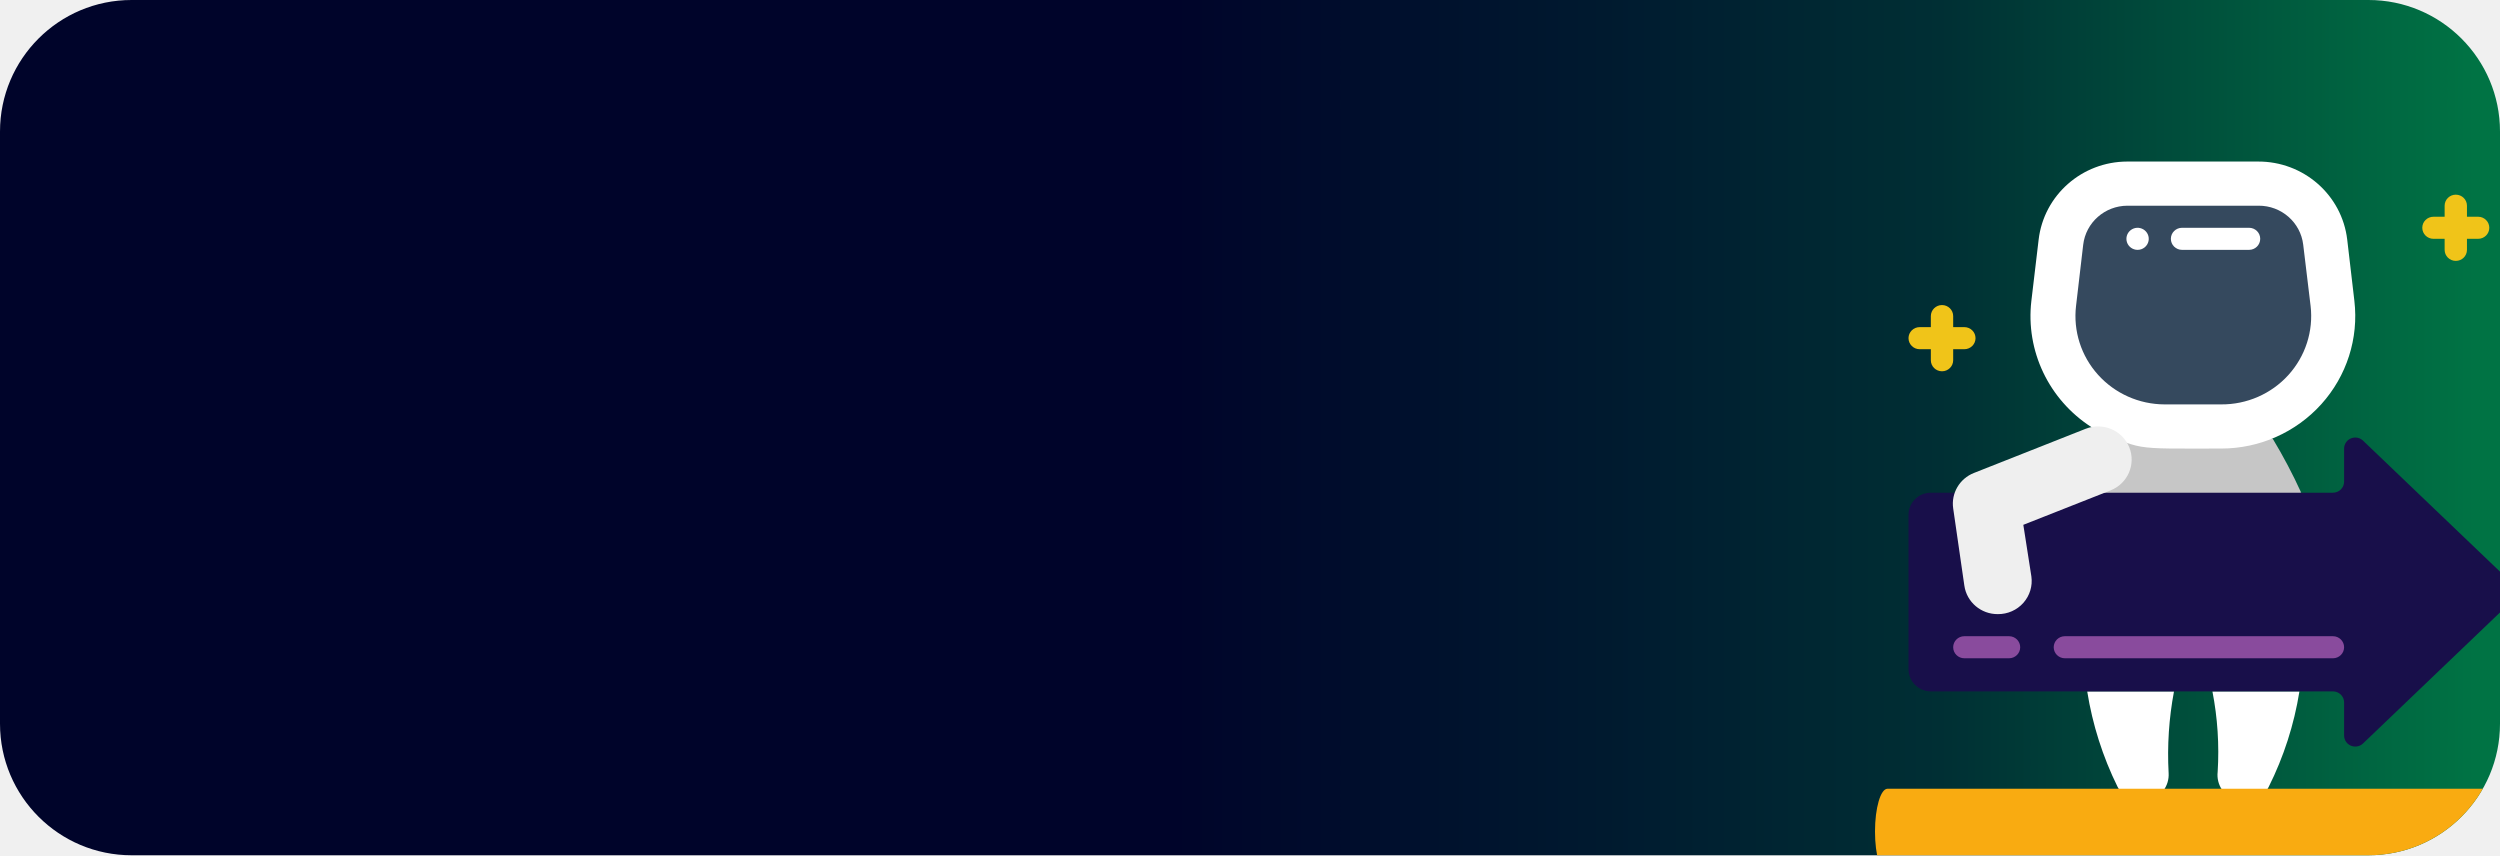
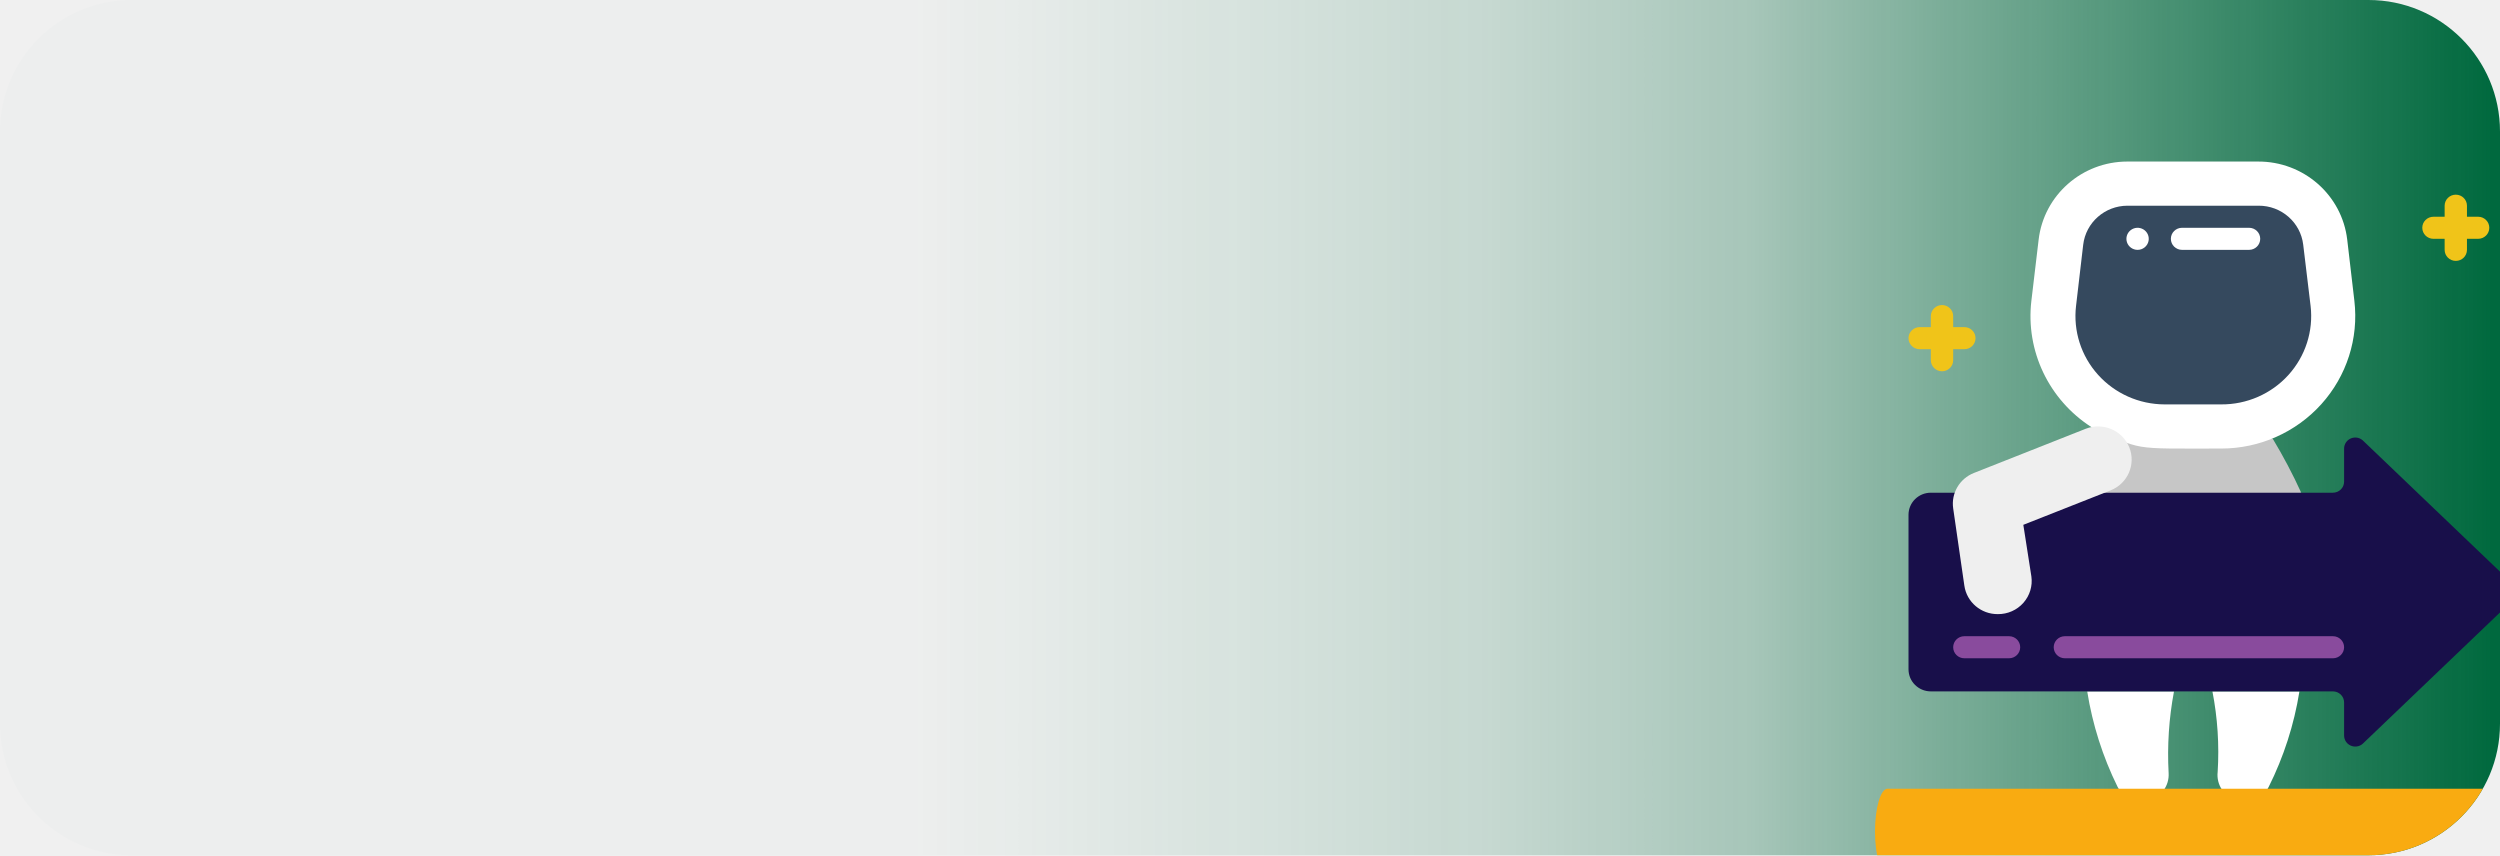
<svg xmlns="http://www.w3.org/2000/svg" width="228" height="78" viewBox="0 0 228 78" fill="none">
-   <rect width="228" height="78" rx="12" fill="url(#paint0_linear)" />
+   <path d="M216 0H12C5.373 0 0 5.373 0 12V66C0 72.627 5.373 78 12 78H216C222.627 78 228 72.627 228 66V12C228 5.373 222.627 0 216 0Z" fill="url(#paint0_linear)" />
  <mask id="mask0" mask-type="alpha" maskUnits="userSpaceOnUse" x="0" y="0" width="228" height="78">
-     <rect width="228" height="78" rx="12" fill="#F29C1F" />
+     <path d="M216 0H12C5.373 0 0 5.373 0 12V66C0 72.627 5.373 78 12 78H216C222.627 78 228 72.627 228 66V12C228 5.373 222.627 0 216 0Z" fill="#F29C1F" />
  </mask>
  <g mask="url(#mask0)">
-     <path d="M191.484 48.398L190.639 42.136L193.012 37.998L207.273 40.012C208.233 41.603 209.1 43.246 209.87 44.935L191.484 48.398Z" fill="#C6C6C6" />
+     <path d="M191.484 48.398L190.639 42.136L193.012 37.998L207.273 40.012C208.233 41.602 209.1 43.246 209.87 44.935L191.484 48.398Z" fill="#C6C6C6" />
    <path d="M202.577 40.908C206.064 40.908 209.384 39.436 211.704 36.863C214.023 34.29 215.12 30.861 214.719 27.438L214.067 21.861C213.589 17.778 210.077 14.706 205.918 14.733H194.011C189.875 14.737 186.398 17.801 185.923 21.861L185.261 27.438C184.727 31.994 186.85 36.455 190.741 38.955C195.498 41.099 194.123 40.908 202.577 40.908Z" fill="white" />
-     <path d="M197.413 36.881C195.091 36.876 192.882 35.893 191.34 34.178C189.797 32.464 189.068 30.18 189.335 27.901L189.987 22.324C190.224 20.298 191.957 18.767 194.021 18.76H205.979C208.059 18.747 209.815 20.283 210.054 22.324L210.726 27.901C210.995 30.192 210.256 32.488 208.698 34.205C207.139 35.922 204.911 36.896 202.577 36.881H197.413Z" fill="#35495E" />
-     <path d="M194.927 22.787C194.499 22.779 194.121 22.506 193.983 22.104C193.845 21.703 193.977 21.259 194.312 20.995C194.646 20.73 195.113 20.701 195.479 20.922C195.845 21.143 196.032 21.567 195.946 21.982C195.848 22.458 195.419 22.797 194.927 22.787V22.787Z" fill="white" />
+     <path d="M197.413 36.881C195.091 36.876 192.882 35.893 191.34 34.178C189.797 32.464 189.068 30.18 189.335 27.901L189.987 22.324C190.224 20.298 191.957 18.767 194.021 18.76H205.979C208.059 18.747 209.815 20.283 210.054 22.324L210.726 27.901C210.995 30.192 210.256 32.487 208.698 34.205C207.139 35.922 204.911 36.896 202.577 36.881H197.413Z" fill="#35495E" />
+     <path d="M194.927 22.787C194.499 22.779 194.121 22.506 193.983 22.104C193.845 21.703 193.977 21.259 194.312 20.995C194.646 20.73 195.113 20.701 195.479 20.922C195.845 21.143 196.032 21.567 195.946 21.982C195.848 22.458 195.419 22.797 194.927 22.787Z" fill="white" />
    <path d="M205.114 22.787H199.002C198.439 22.787 197.983 22.337 197.983 21.78C197.983 21.224 198.439 20.774 199.002 20.774H205.114C205.676 20.774 206.132 21.224 206.132 21.78C206.132 22.337 205.676 22.787 205.114 22.787Z" fill="white" />
    <path d="M198.268 63.055C197.806 65.511 197.642 68.011 197.779 70.505C197.851 71.656 197.095 72.7 195.969 73.004C194.843 73.308 193.656 72.79 193.124 71.763C191.768 69.013 190.834 66.078 190.354 63.055H198.268Z" fill="white" />
    <path d="M209.708 63.055C209.224 66.081 208.279 69.017 206.906 71.763C206.372 72.823 205.145 73.35 203.996 73.013C202.848 72.675 202.112 71.57 202.251 70.394C202.404 67.938 202.244 65.472 201.772 63.055H209.708Z" fill="white" />
    <path d="M212.763 44.935C213.326 44.935 213.782 44.484 213.782 43.928V40.908C213.782 40.513 214.017 40.154 214.381 39.992C214.746 39.829 215.172 39.892 215.473 40.153L228.409 52.525C228.821 52.906 229.054 53.438 229.054 53.995C229.054 54.552 228.821 55.084 228.409 55.465L215.473 67.837C215.172 68.098 214.746 68.161 214.381 67.998C214.017 67.836 213.782 67.477 213.782 67.082V64.062C213.782 63.506 213.326 63.055 212.763 63.055H176.093C174.968 63.055 174.056 62.154 174.056 61.042V46.948C174.056 45.836 174.968 44.935 176.093 44.935H212.763Z" fill="#180F4A" />
-     <path d="M182.205 56.008C180.671 56.023 179.364 54.912 179.149 53.411L178.13 46.364C177.931 44.984 178.714 43.648 180.025 43.133L190.211 39.106C191.781 38.486 193.562 39.241 194.189 40.792C194.816 42.343 194.052 44.103 192.483 44.723L184.527 47.864L185.261 52.566C185.385 53.437 185.119 54.319 184.532 54.98C183.945 55.642 183.095 56.017 182.205 56.008V56.008Z" fill="#EFEFEF" />
+     <path d="M182.205 56.008C180.671 56.023 179.364 54.912 179.149 53.411L178.13 46.364C177.931 44.984 178.714 43.648 180.025 43.133L190.211 39.106C191.781 38.486 193.562 39.241 194.189 40.792C194.816 42.343 194.052 44.103 192.483 44.723L184.527 47.864L185.261 52.566C185.385 53.437 185.119 54.319 184.532 54.98C183.945 55.642 183.095 56.017 182.205 56.008Z" fill="#EFEFEF" />
    <path d="M223.968 23.794C223.406 23.794 222.95 23.343 222.95 22.787V18.76C222.95 18.204 223.406 17.754 223.968 17.754C224.531 17.754 224.987 18.204 224.987 18.76V22.787C224.987 23.343 224.531 23.794 223.968 23.794Z" fill="#F0C419" />
    <path d="M226.005 21.78H221.931C221.368 21.78 220.912 21.33 220.912 20.774C220.912 20.218 221.368 19.767 221.931 19.767H226.005C226.568 19.767 227.024 20.218 227.024 20.774C227.024 21.33 226.568 21.78 226.005 21.78Z" fill="#F0C419" />
    <path d="M177.112 33.861C176.549 33.861 176.093 33.41 176.093 32.854V28.827C176.093 28.271 176.549 27.821 177.112 27.821C177.674 27.821 178.13 28.271 178.13 28.827V32.854C178.13 33.41 177.674 33.861 177.112 33.861Z" fill="#F0C419" />
    <path d="M179.149 31.848H175.074C174.512 31.848 174.056 31.397 174.056 30.841C174.056 30.285 174.512 29.834 175.074 29.834H179.149C179.711 29.834 180.168 30.285 180.168 30.841C180.168 31.397 179.711 31.848 179.149 31.848Z" fill="#F0C419" />
-     <path d="M231.099 74.129H228.043C227.48 74.129 227.024 73.678 227.024 73.123C227.024 72.567 227.48 72.116 228.043 72.116H231.099C231.661 72.116 232.117 72.567 232.117 73.123C232.117 73.678 231.661 74.129 231.099 74.129Z" fill="#CBB292" />
+     <path d="M231.099 74.129H228.043C227.48 74.129 227.024 73.678 227.024 73.122C227.024 72.567 227.48 72.116 228.043 72.116H231.099C231.661 72.116 232.117 72.567 232.117 73.122C232.117 73.678 231.661 74.129 231.099 74.129Z" fill="#CBB292" />
    <path d="M230.366 79.733H172.142C171.511 79.733 171 77.987 171 75.833C171 73.679 171.511 71.933 172.142 71.933H230.366C230.997 71.933 231.508 73.679 231.508 75.833C231.508 77.987 230.997 79.733 230.366 79.733Z" fill="#F9AB11" />
-     <path d="M183.223 60.035H179.149C178.586 60.035 178.13 59.584 178.13 59.029C178.13 58.473 178.586 58.022 179.149 58.022H183.223C183.786 58.022 184.242 58.473 184.242 59.029C184.242 59.584 183.786 60.035 183.223 60.035Z" fill="#894B9D" />
-     <path d="M212.763 60.035H188.317C187.754 60.035 187.298 59.584 187.298 59.029C187.298 58.473 187.754 58.022 188.317 58.022H212.763C213.326 58.022 213.782 58.473 213.782 59.029C213.782 59.584 213.326 60.035 212.763 60.035Z" fill="#894B9D" />
+     <path d="M183.223 60.035H179.149C178.586 60.035 178.13 59.584 178.13 59.029C178.13 58.472 178.586 58.022 179.149 58.022H183.223C183.786 58.022 184.242 58.472 184.242 59.029C184.242 59.584 183.786 60.035 183.223 60.035Z" fill="#894B9D" />
+     <path d="M212.763 60.035H188.317C187.754 60.035 187.298 59.584 187.298 59.029C187.298 58.472 187.754 58.022 188.317 58.022H212.763C213.326 58.022 213.782 58.472 213.782 59.029C213.782 59.584 213.326 60.035 212.763 60.035Z" fill="#894B9D" />
  </g>
  <defs>
-     <linearGradient id="paint0_linear" x1="-1.69873e-06" y1="39" x2="228" y2="39" gradientUnits="userSpaceOnUse">
-       <stop offset="0.469" stop-color="#00042A" />
-       <stop offset="0.635" stop-color="#00192F" />
-       <stop offset="0.776" stop-color="#002F34" />
-       <stop offset="0.99" stop-color="#007344" />
+     <linearGradient id="paint0_linear" x1="83" y1="39" x2="228" y2="39" gradientUnits="userSpaceOnUse">
+       <stop stop-color="#027B4A" stop-opacity="0.01" />
+       <stop offset="0.363" stop-color="#00693E" stop-opacity="0.176" />
+       <stop offset="0.525" stop-color="#00663C" stop-opacity="0.302" />
+       <stop offset="0.995" stop-color="#00693E" />
    </linearGradient>
  </defs>
</svg>
